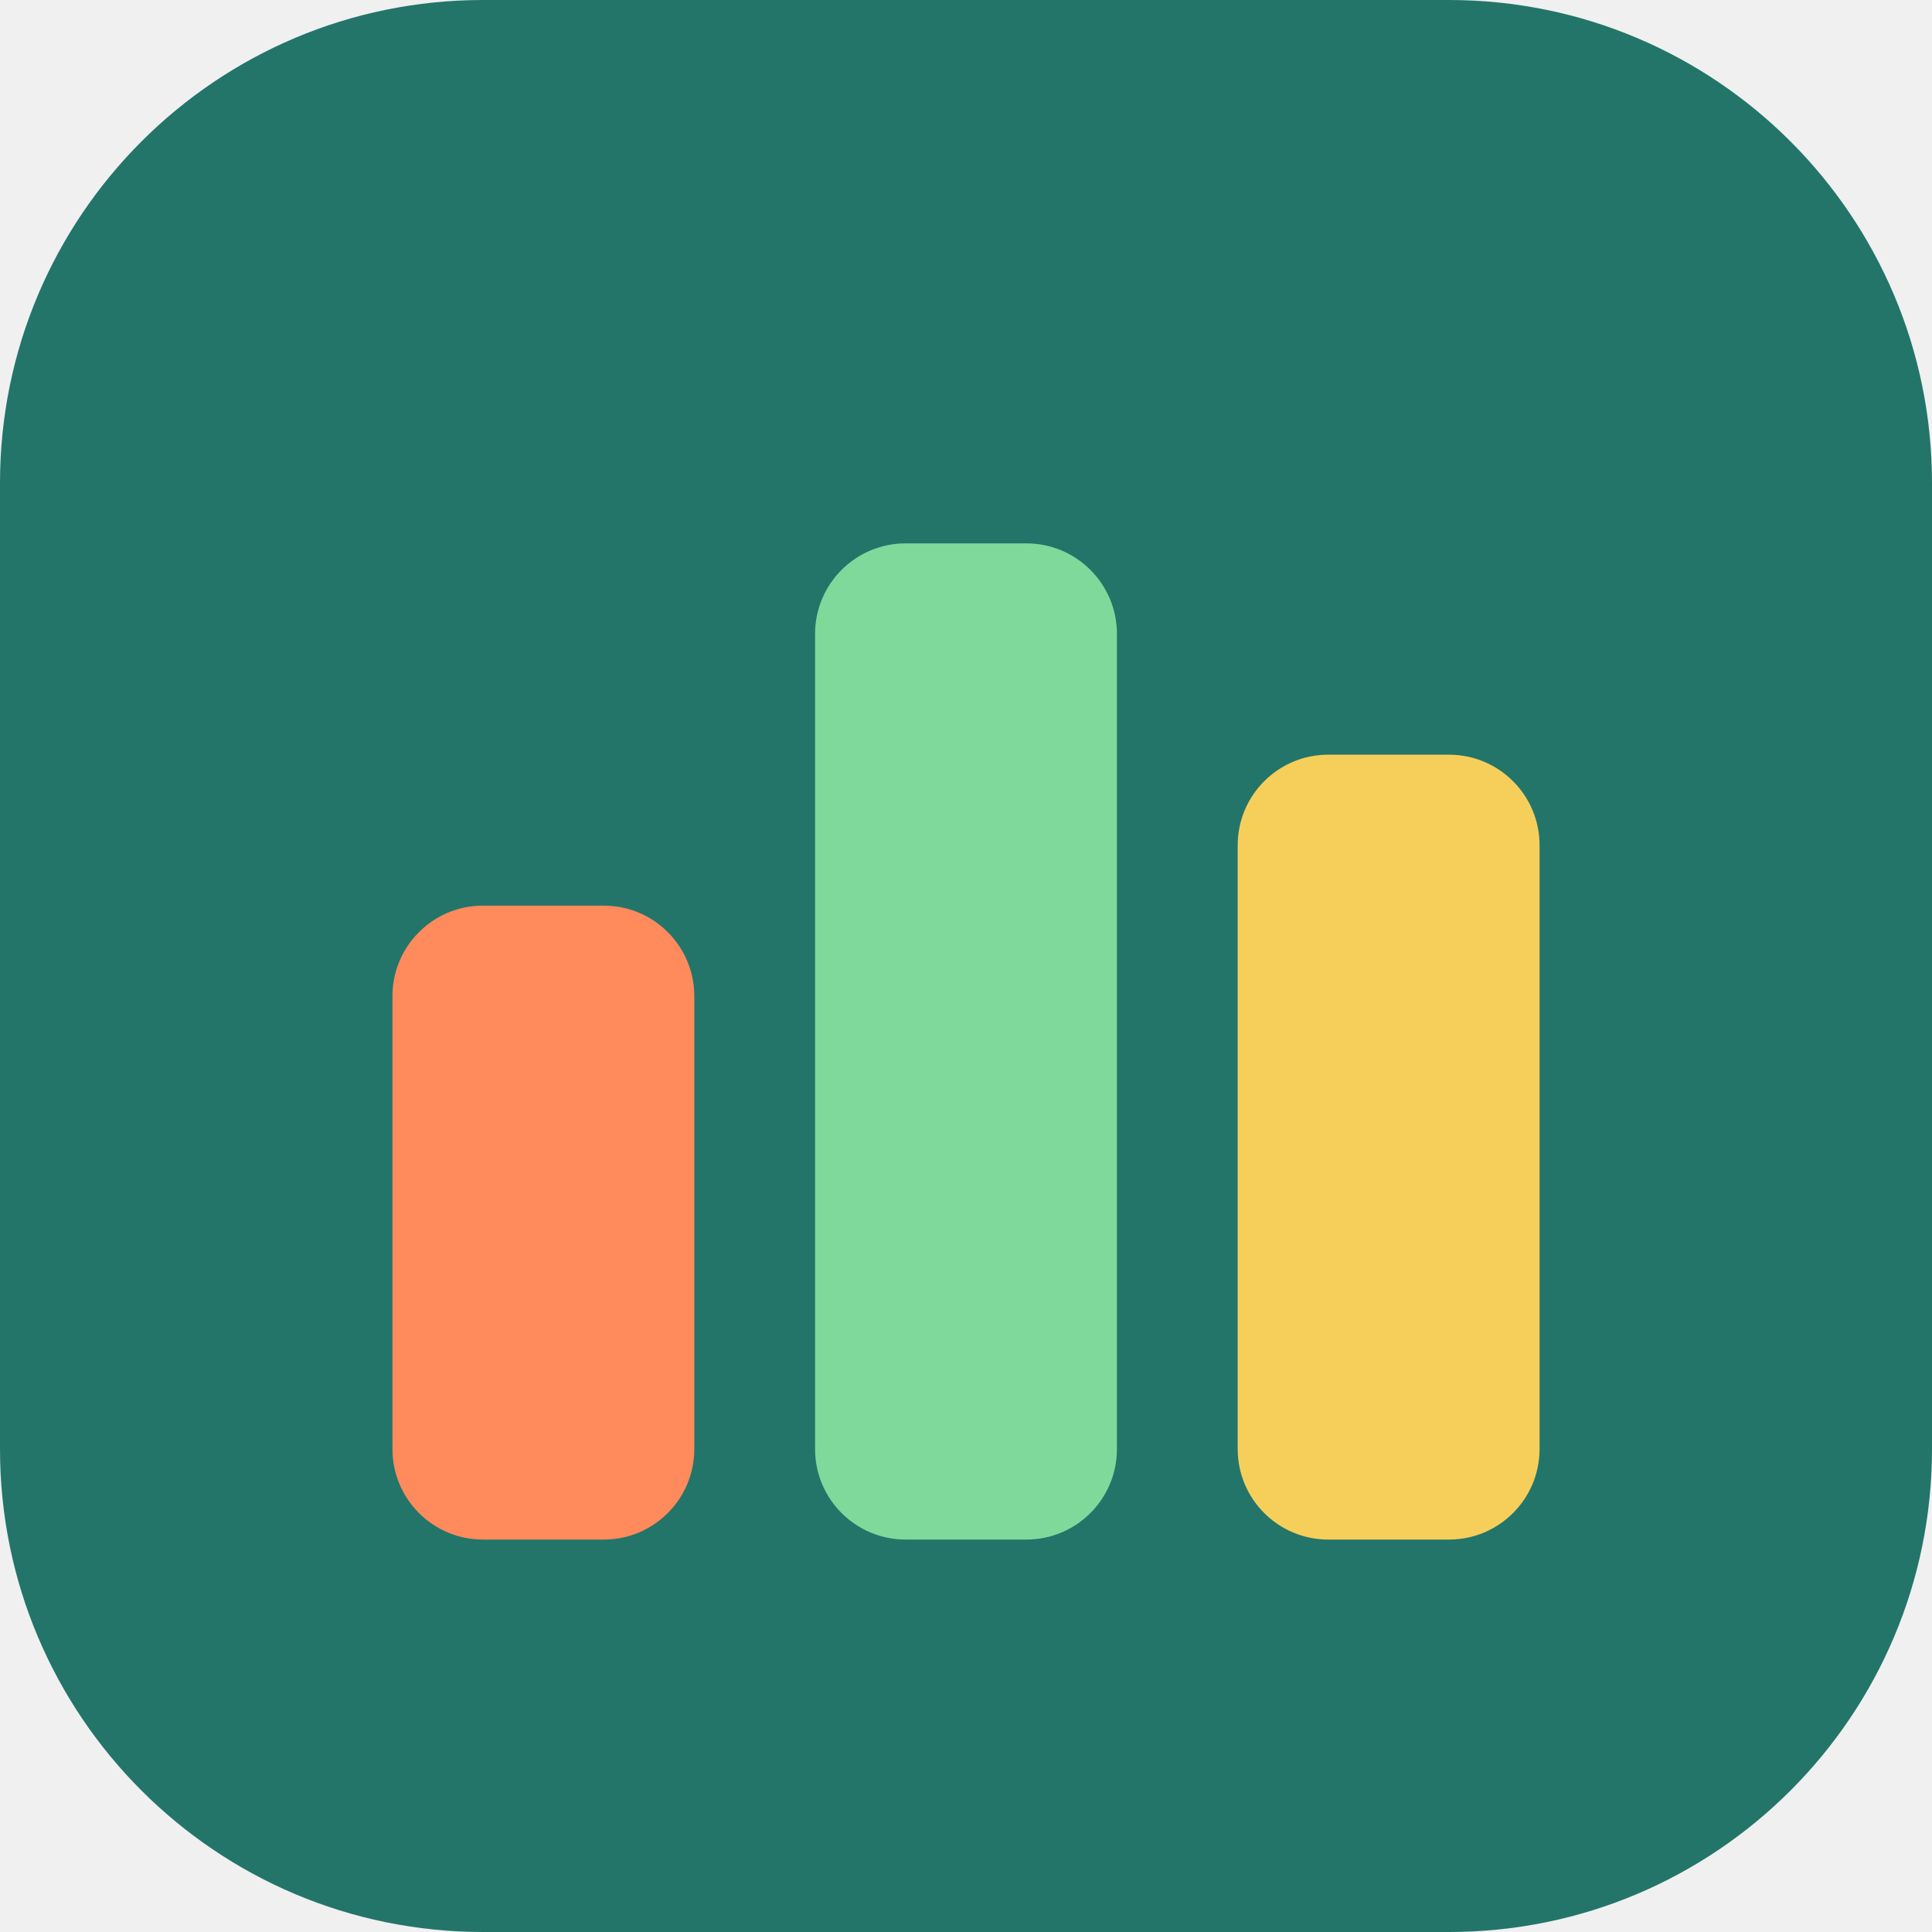
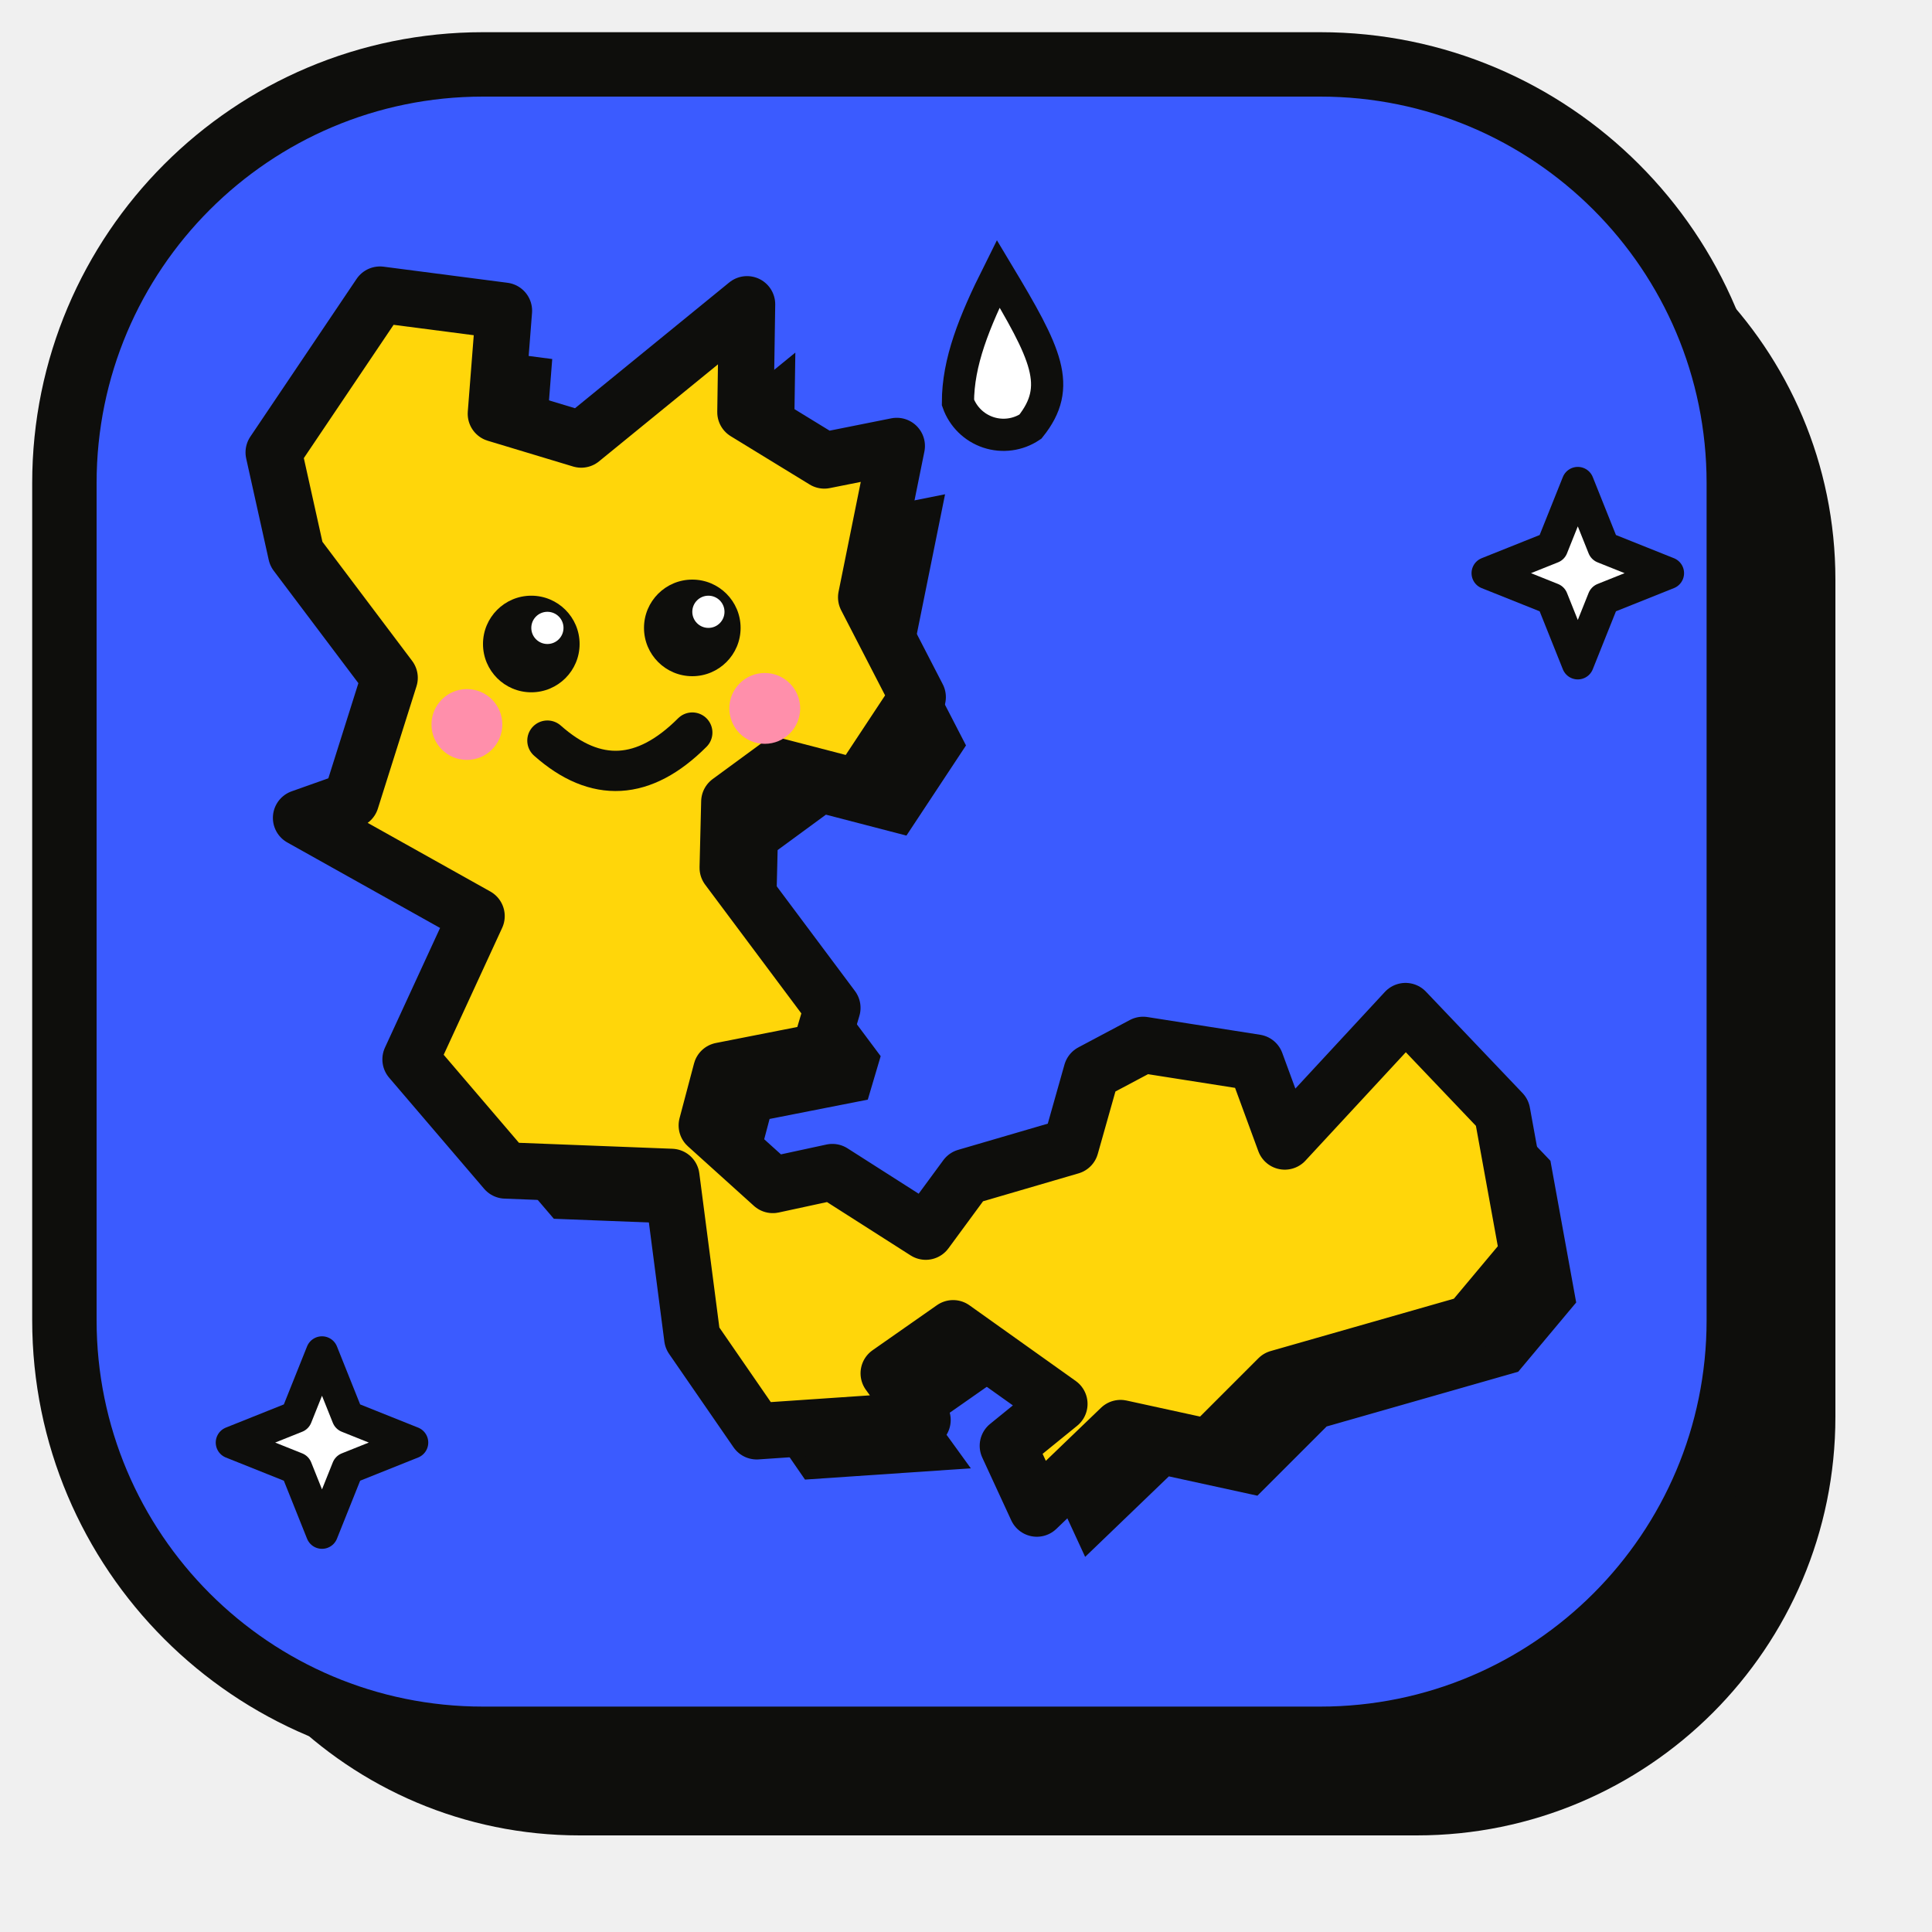
- <svg xmlns="http://www.w3.org/2000/svg" viewBox="0 0 64 64">
-   <rect width="64" height="64" rx="16" fill="#23756a" />
-   <rect x="13" y="30" width="10" height="21" rx="3" fill="#ff8a5c" />
-   <rect x="27" y="18" width="10" height="33" rx="3" fill="#7fd99a" />
-   <rect x="41" y="25" width="10" height="26" rx="3" fill="#f6cf5a" />
+ <svg xmlns="http://www.w3.org/2000/svg" viewBox="0 0 120 120" role="img" aria-label="Bản đồ Nhiệt - Xanh - Khô TP.HCM">
+   <g>
+     <rect x="10" y="10" width="104" height="104" rx="26" fill="#0e0e0c" />
+     <rect x="4" y="4" width="104" height="104" rx="26" fill="#3b5bff" stroke="#0e0e0c" stroke-width="4" />
+   </g>
+   <g>
+     <path d="M98 30l1.6 4 4 1.6-4 1.6-1.6 4-1.6-4-4-1.6 4-1.6z" fill="#ffffff" stroke="#0e0e0c" stroke-width="2" stroke-linejoin="round" />
+     <path d="M20 84l1.6 4 4 1.6-4 1.6-1.6 4-1.6-4-4-1.6 4-1.6z" fill="#ffffff" stroke="#0e0e0c" stroke-width="2" stroke-linejoin="round" />
+   </g>
+   <g>
+     <path transform="translate(3 3)" fill="#0e0e0c" d="M17.0 28.1 L18.4 34.4 L24.2 42.1 L21.8 49.7 L18.7 50.8 L29.6 56.9 L25.5 65.8 L31.4 72.7 L41.7 73.1 L43.0 83.1 L47.0 88.9 L57.3 88.2 L55.2 85.3 L59.2 82.5 L65.8 87.2 L62.6 89.8 L64.4 93.7 L69.6 88.7 L75.1 89.9 L79.4 85.6 L91.3 82.2 L94.9 77.9 L93.3 69.1 L87.3 62.8 L79.8 70.9 L78.0 66.0 L71.0 64.9 L67.8 66.6 L66.5 71.2 L60.0 73.1 L57.5 76.5 L51.7 72.8 L48.0 73.6 L43.9 69.9 L44.8 66.5 L50.9 65.3 L51.7 62.6 L45.2 53.9 L45.3 49.8 L48.3 47.6 L53.3 48.9 L57.0 43.3 L53.8 37.1 L55.7 27.7 L51.2 28.6 L46.3 25.6 L46.4 18.9 L36.1 27.3 L30.8 25.7 L31.3 19.3 L23.6 18.3Z" />
+     <path fill="#ffd60a" stroke="#0e0e0c" stroke-width="3.5" stroke-linejoin="round" d="M17.0 28.1 L18.4 34.4 L24.2 42.1 L21.8 49.7 L18.7 50.8 L29.6 56.9 L25.5 65.8 L31.4 72.7 L41.7 73.1 L43.0 83.1 L47.0 88.9 L57.3 88.2 L55.2 85.3 L59.2 82.5 L65.8 87.2 L62.6 89.8 L64.4 93.7 L69.6 88.7 L75.1 89.9 L79.4 85.6 L91.3 82.2 L94.9 77.9 L93.3 69.1 L87.3 62.8 L79.8 70.9 L78.0 66.0 L71.0 64.9 L67.8 66.6 L66.5 71.2 L60.0 73.1 L57.5 76.5 L51.7 72.8 L48.0 73.6 L43.9 69.9 L44.8 66.5 L50.9 65.3 L51.7 62.6 L45.2 53.9 L45.3 49.8 L48.3 47.6 L53.3 48.9 L57.0 43.3 L53.8 37.1 L55.7 27.7 L51.2 28.6 L46.3 25.6 L46.4 18.9 L36.1 27.3 L30.8 25.7 L31.3 19.3 L23.6 18.3Z" />
+   </g>
+   <g>
+     <circle cx="33" cy="40" r="3" fill="#0e0e0c" />
+     <circle cx="43" cy="39" r="3" fill="#0e0e0c" />
+     <circle cx="34" cy="39" r="1" fill="#ffffff" />
+     <circle cx="44" cy="38" r="1" fill="#ffffff" />
+     <circle cx="29" cy="45" r="2.2" fill="#ff8fab" />
+     <circle cx="47.5" cy="44" r="2.2" fill="#ff8fab" />
+     <path d="M34 46Q38.5 50 43 45.5" fill="none" stroke="#0e0e0c" stroke-width="2.5" stroke-linecap="round" />
+     <path d="M62 17C65 22 66 24 64 26.5A3 3 0 0 1 59.5 25C59.5 22.5 60.5 20 62 17Z" fill="#ffffff" stroke="#0e0e0c" stroke-width="2" />
+   </g>
</svg>
